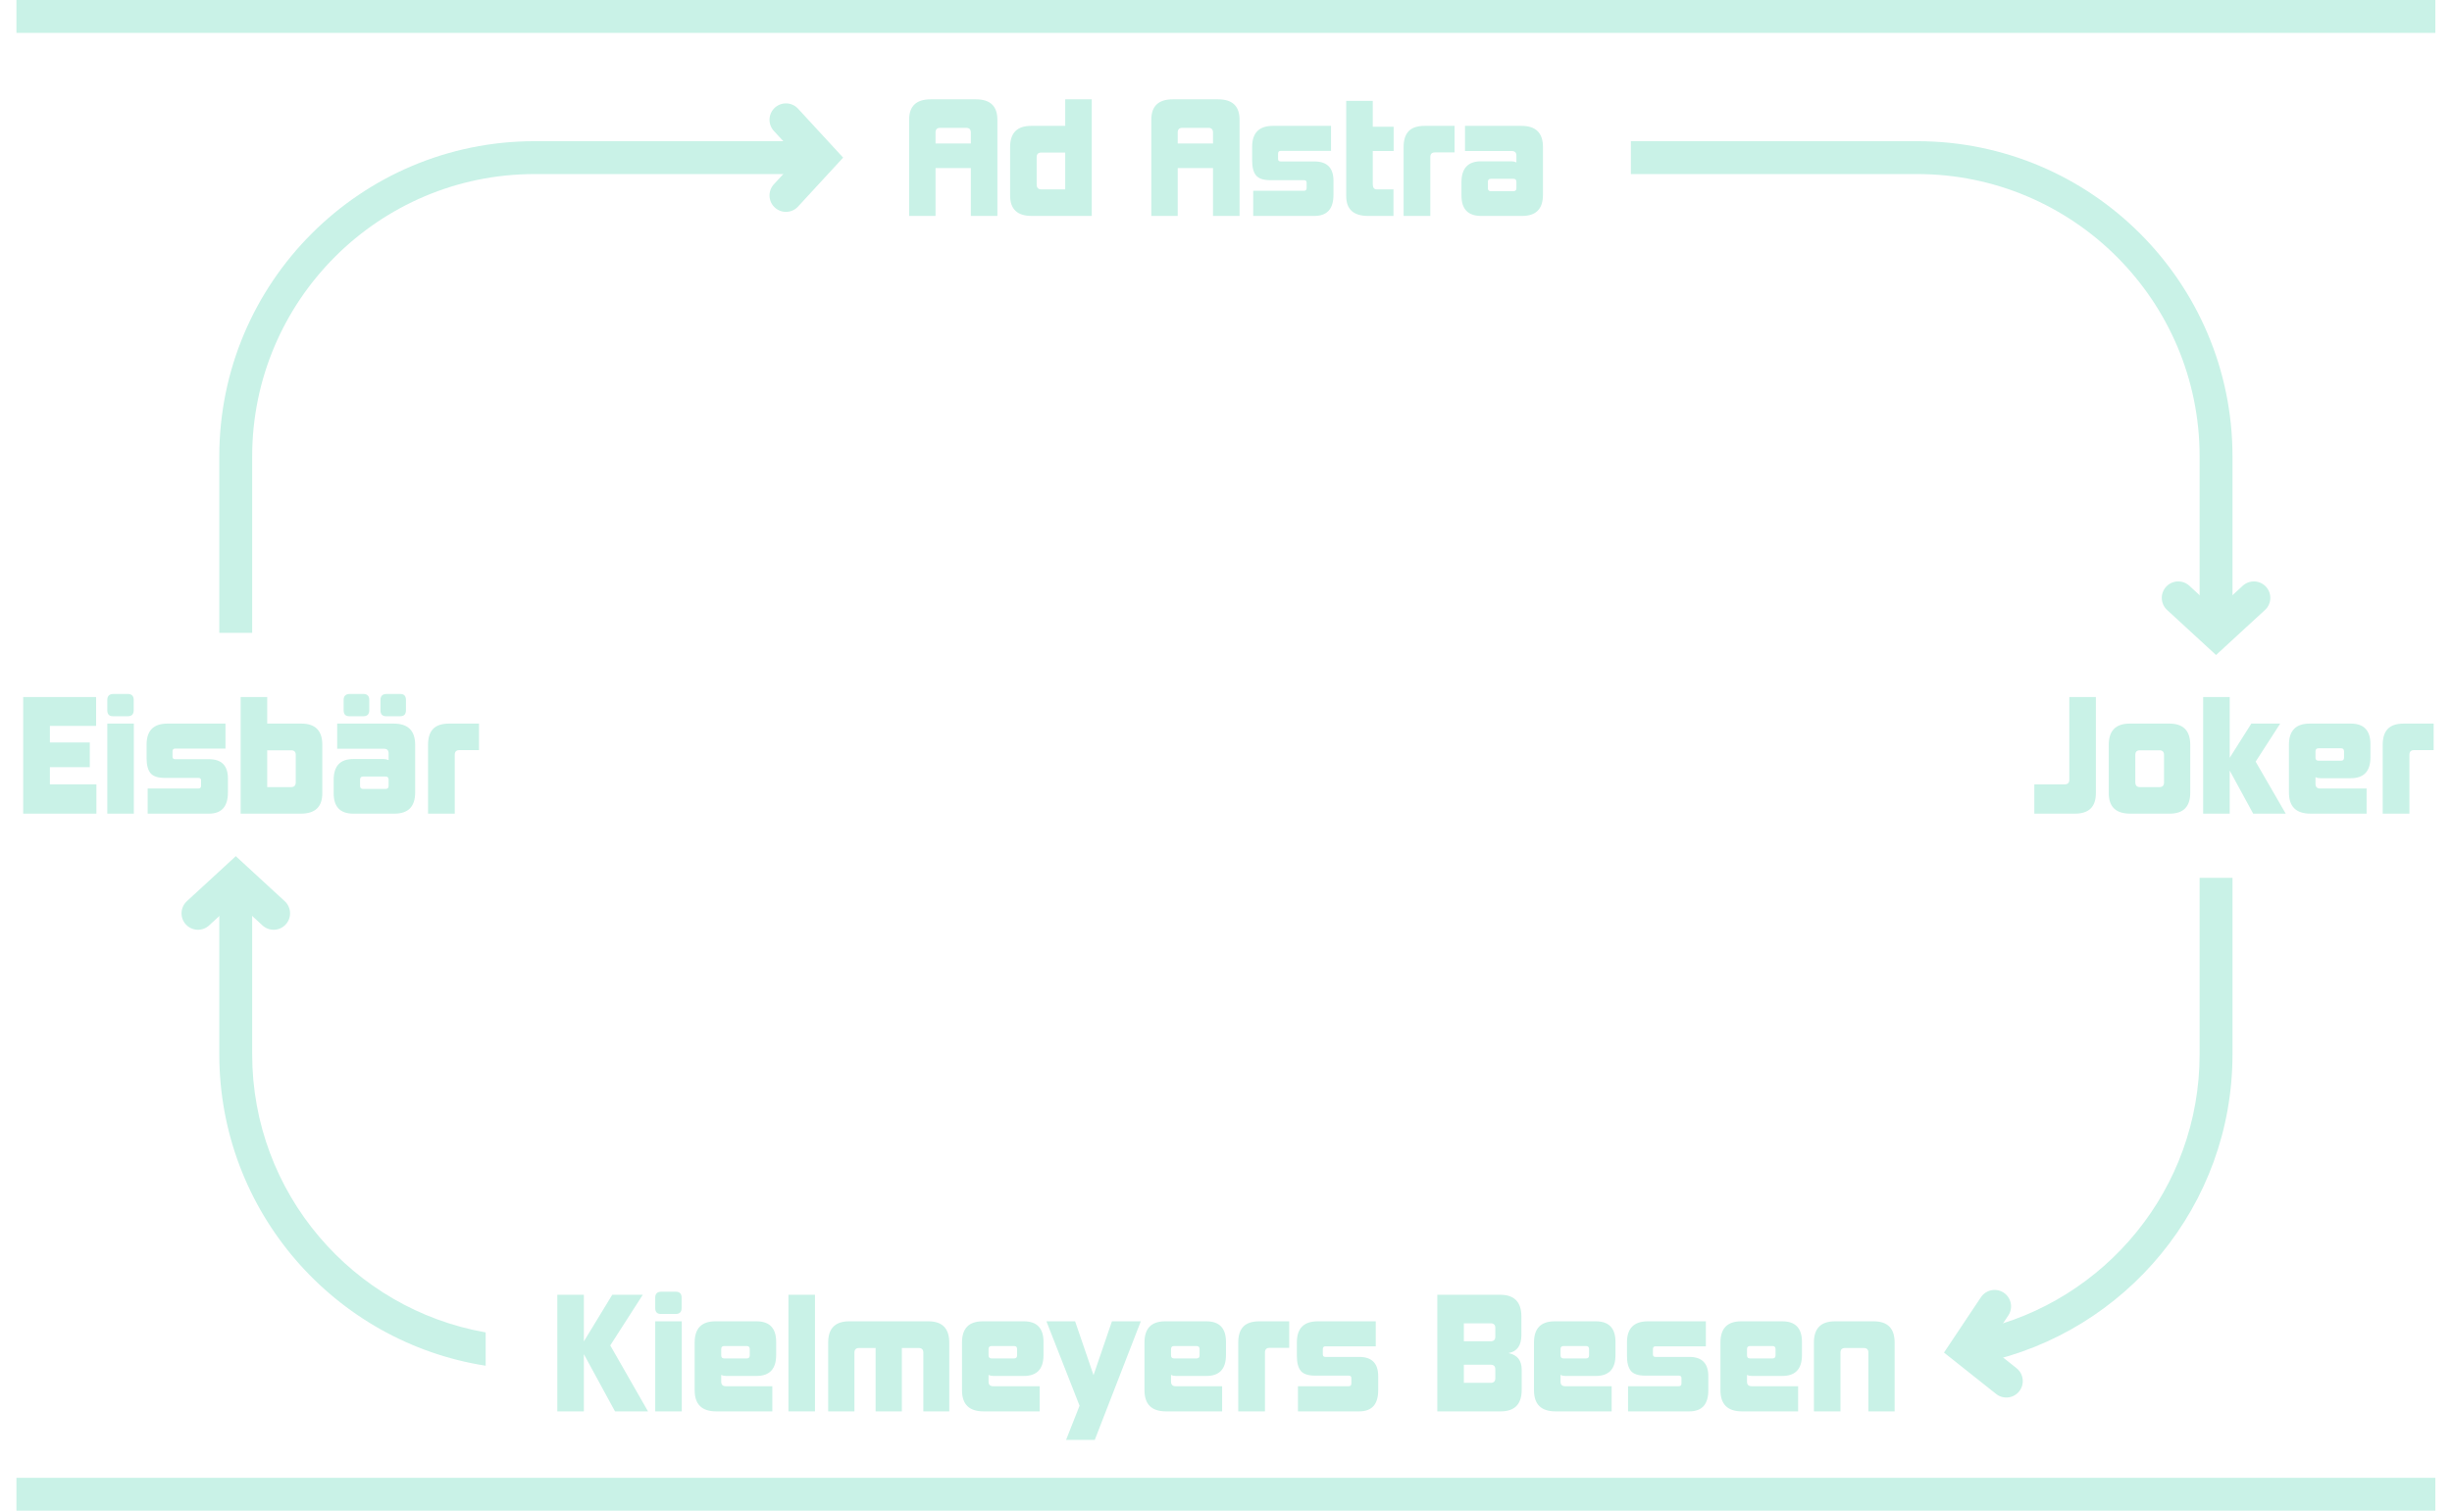
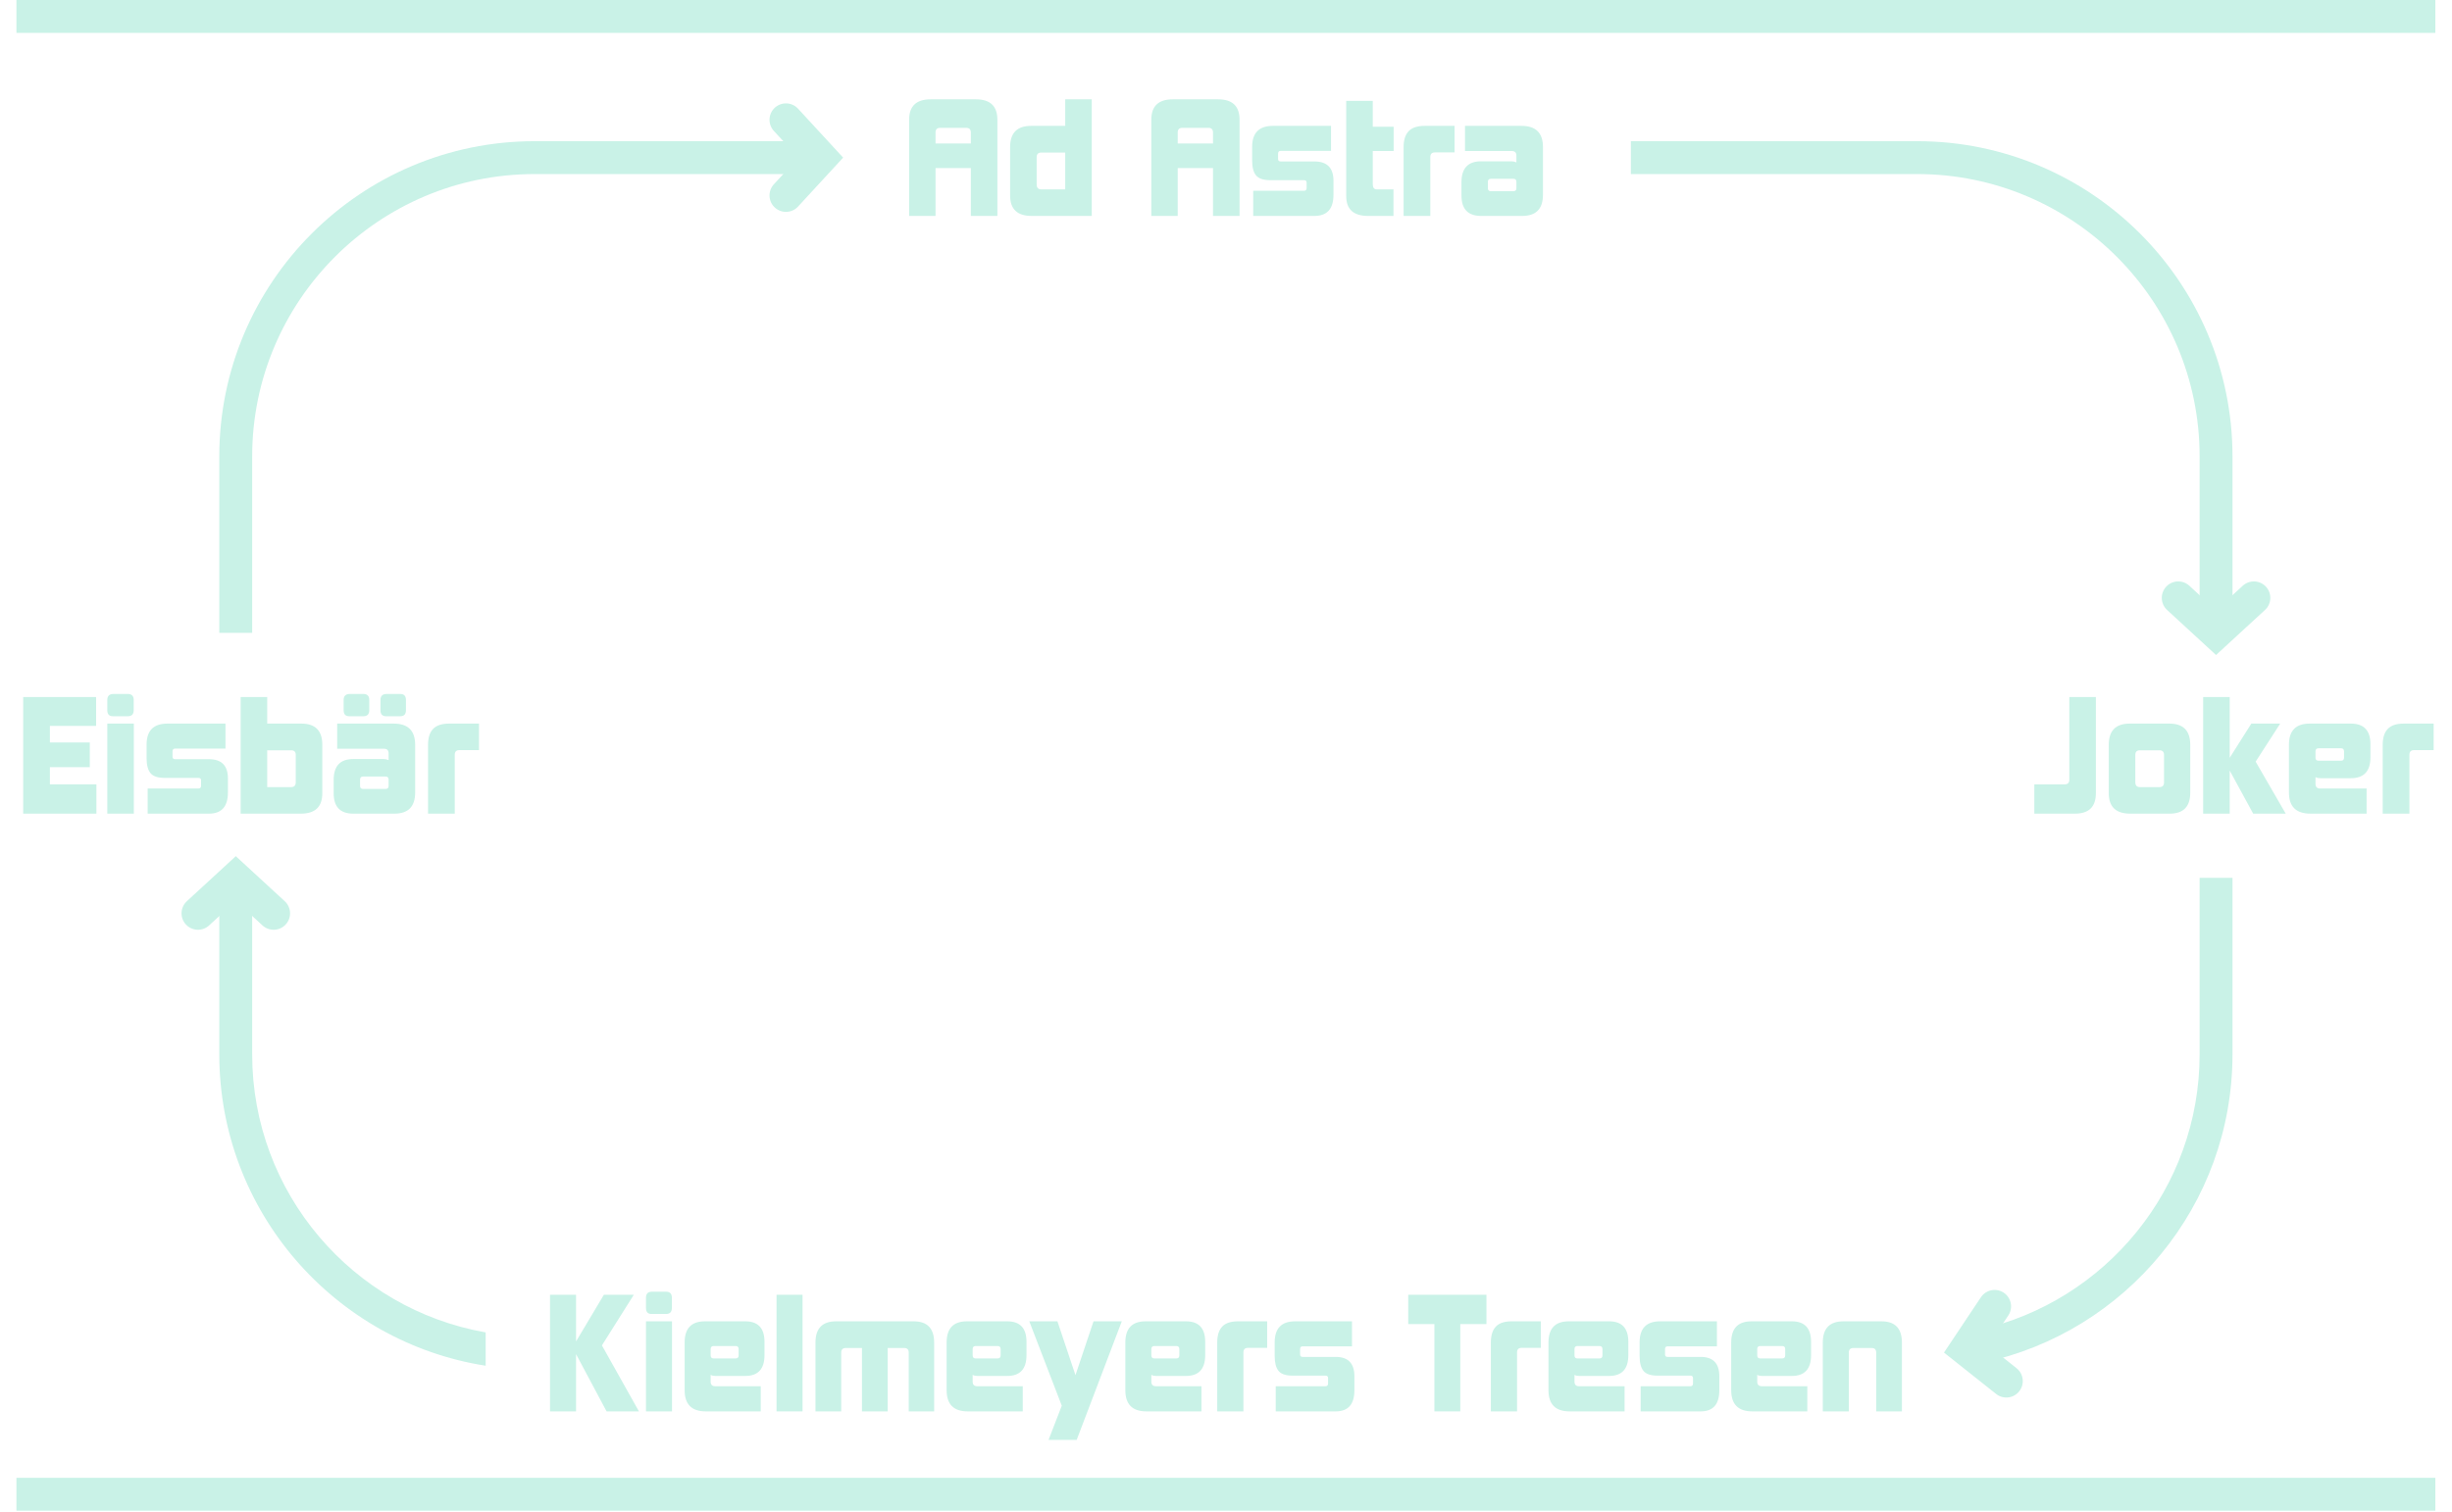
<svg xmlns="http://www.w3.org/2000/svg" width="100%" height="100%" viewBox="0 0 2796 1724" version="1.1" xml:space="preserve" style="fill-rule:evenodd;clip-rule:evenodd;stroke-linejoin:round;stroke-miterlimit:1.5;">
  <g id="Rotations-Block">
    <path id="untere-Linie" d="M18.75,1704.34l2758.263,0" style="fill:none;stroke:#c9f2e7;stroke-width:37.5px;" />
    <g id="Rechteck">
      <g id="Pfeil">
        <path d="M250.056,721.803l0,-201.139c0,-198.486 161.146,-359.632 359.632,-359.632l309.125,0l17.263,18.75l-17.263,18.75l-309.125,0c-177.79,0 -322.132,144.343 -322.132,322.132l0,201.139l-37.5,0Zm1609.63,-560.772l326.388,0c198.486,0 359.632,161.146 359.632,359.632l0,183.876l-18.75,17.263l-18.75,-17.263l-0,-183.876c-0,-177.789 -144.343,-322.132 -322.132,-322.132l-326.388,0l0,-37.5Zm686.02,840.257l0,201.139c0,172.697 -121.991,317.127 -284.427,351.742l-19.307,-15.404l14.754,-21.993c143.853,-32.242 251.481,-160.824 251.481,-314.346l-0,-201.139l37.5,0Zm-1991.915,556.445c-171.98,-26.886 -303.735,-175.831 -303.735,-355.306l0,-183.876l18.75,-17.263l18.75,17.263l0,183.876c0,158.727 115.049,290.795 266.235,317.291l0,38.015Z" style="fill:#c9f2e7;" />
        <g id="Pfeilspitzen">
          <g id="pfeilspitze">
            <path d="M896.215,222.913l39.712,-43.132l-39.712,-43.132" style="fill:none;stroke:#c9f2e7;stroke-width:37.5px;stroke-linecap:round;stroke-linejoin:miter;" />
          </g>
          <g id="pfeilspitze1">
            <path d="M312.007,1041.727l-43.132,-39.712l-43.132,39.712" style="fill:none;stroke:#c9f2e7;stroke-width:37.5px;stroke-linecap:round;stroke-linejoin:miter;" />
          </g>
          <g id="pfeilspitze2">
            <path d="M2483.809,681.911l43.132,39.712l43.132,-39.712" style="fill:none;stroke:#c9f2e7;stroke-width:37.5px;stroke-linecap:round;stroke-linejoin:miter;" />
          </g>
          <g id="pfeilspitze3">
            <path d="M2274.439,1490.027l-32.546,48.766l45.917,36.455" style="fill:none;stroke:#c9f2e7;stroke-width:37.5px;stroke-linecap:round;stroke-linejoin:miter;" />
          </g>
        </g>
      </g>
      <path d="M26.45,928.045l0,-133l83.125,0l0,32.9l-52.675,0l0,18.9l45.5,0l0,28.175l-45.5,0l0,19.6l53.025,0l0,33.425l-83.475,0Z" style="fill:#c9f2e7;fill-rule:nonzero;" />
      <path d="M128.65,816.92c-4.2,0 -6.3,-2.275 -6.3,-6.825l0,-11.725c0,-4.55 2.333,-6.825 7,-6.825l16.45,0c4.433,0 6.65,2.275 6.65,6.825l0,11.725c0,4.55 -2.217,6.825 -6.65,6.825l-17.15,0Zm-6.3,111.125l0,-102.725l30.275,0l0,102.725l-30.275,0Z" style="fill:#c9f2e7;fill-rule:nonzero;" />
      <path d="M168.375,928.045l0,-28.7l57.925,0c1.983,0 2.975,-1.05 2.975,-3.15l0,-6.125c0,-1.867 -0.992,-2.8 -2.975,-2.8l-38.325,0c-7.933,0 -13.388,-1.808 -16.363,-5.425c-2.975,-3.617 -4.463,-9.275 -4.463,-16.975l0,-15.575c0,-15.983 7.933,-23.975 23.8,-23.975l66.15,0l0,28.525l-57.4,0c-1.983,0 -2.975,1.05 -2.975,3.15l0,6.125c0,1.867 0.992,2.8 2.975,2.8l38.5,0c14.467,0 21.7,7.35 21.7,22.05l0,15.925c0,16.1 -7.233,24.15 -21.7,24.15l-69.825,0Z" style="fill:#c9f2e7;fill-rule:nonzero;" />
      <path d="M274.425,928.045l0,-133l30.275,0l0,30.275l38.85,0c15.983,0 23.975,8.05 23.975,24.15l0,55.3c0,15.517 -8.167,23.275 -24.5,23.275l-68.6,0Zm62.825,-67.025c0,-3.5 -1.75,-5.25 -5.25,-5.25l-27.3,0l0,42l27.3,0c3.5,0 5.25,-1.867 5.25,-5.6l0,-31.15Z" style="fill:#c9f2e7;fill-rule:nonzero;" />
      <path d="M380.475,928.045m62.65,-38.85c0,-2.333 -1.167,-3.5 -3.5,-3.5l-25.55,0c-2.333,0 -3.5,1.167 -3.5,3.5l0,7.175c0,2.333 1.167,3.5 3.5,3.5l25.55,0c2.333,0 3.5,-1.167 3.5,-3.5l0,-7.175Zm-40.25,38.85c-14.933,0 -22.4,-7.758 -22.4,-23.275l0,-15.225c0,-15.867 7.467,-23.8 22.4,-23.8l34.475,0c1.983,0 3.908,0.408 5.775,1.225l0,-7.7c0,-3.5 -1.75,-5.25 -5.25,-5.25l-53.375,0l0,-28.7l64.4,0c16.333,0 24.5,8.05 24.5,24.15l0,54.425c0,16.1 -7.875,24.15 -23.625,24.15l-46.9,0Zm37.275,-111.125c-4.2,0 -6.3,-2.275 -6.3,-6.825l0,-11.725c0,-4.55 2.333,-6.825 7,-6.825l15.575,0c4.317,0 6.475,2.275 6.475,6.825l0,11.725c0,4.55 -2.158,6.825 -6.475,6.825l-16.275,0Zm-42,0c-4.2,0 -6.3,-2.275 -6.3,-6.825l0,-11.725c0,-4.55 2.333,-6.825 7,-6.825l15.575,0c4.433,0 6.65,2.275 6.65,6.825l0,11.725c0,4.55 -2.217,6.825 -6.65,6.825l-16.275,0Z" style="fill:#c9f2e7;fill-rule:nonzero;" />
      <path d="M488.1,928.045l0,-78.575c0,-8.05 1.925,-14.087 5.775,-18.112c3.85,-4.025 9.975,-6.038 18.375,-6.038l33.95,0l0,30.275l-22.4,0c-3.5,0 -5.25,1.75 -5.25,5.25l0,67.2l-30.45,0Z" style="fill:#c9f2e7;fill-rule:nonzero;" />
      <path d="M1107.031,246.281l0,-54.6l-40.25,0l0,54.6l-30.1,0l0,-109.725c0,-15.517 8.167,-23.275 24.5,-23.275l51.625,0c16.333,-0 24.5,7.758 24.5,23.275l0,109.725l-30.275,0Zm0,-95.2c0,-3.5 -1.75,-5.25 -5.25,-5.25l-29.75,0c-3.5,0 -5.25,1.75 -5.25,5.25l0,12.6l40.25,0l0,-12.6Z" style="fill:#c9f2e7;fill-rule:nonzero;" />
      <path d="M1176.331,246.281c-16.333,0 -24.5,-7.758 -24.5,-23.275l0,-55.3c0,-16.1 7.992,-24.15 23.975,-24.15l38.85,0l0,-30.275l30.275,0l0,133l-68.6,0Zm38.325,-72.275l-27.3,0c-3.5,0 -5.25,1.75 -5.25,5.25l0,31.15c0,3.733 1.75,5.6 5.25,5.6l27.3,0l0,-42Z" style="fill:#c9f2e7;fill-rule:nonzero;" />
      <path d="M1383.181,246.281l0,-54.6l-40.25,0l0,54.6l-30.1,0l0,-109.725c0,-15.517 8.167,-23.275 24.5,-23.275l51.625,0c16.333,-0 24.5,7.758 24.5,23.275l0,109.725l-30.275,0Zm0,-95.2c0,-3.5 -1.75,-5.25 -5.25,-5.25l-29.75,0c-3.5,0 -5.25,1.75 -5.25,5.25l0,12.6l40.25,0l0,-12.6Z" style="fill:#c9f2e7;fill-rule:nonzero;" />
      <path d="M1429.031,246.281l0,-28.7l57.925,0c1.983,0 2.975,-1.05 2.975,-3.15l0,-6.125c0,-1.867 -0.992,-2.8 -2.975,-2.8l-38.325,0c-7.933,0 -13.388,-1.808 -16.363,-5.425c-2.975,-3.617 -4.462,-9.275 -4.462,-16.975l0,-15.575c0,-15.983 7.933,-23.975 23.8,-23.975l66.15,0l0,28.525l-57.4,0c-1.983,0 -2.975,1.05 -2.975,3.15l0,6.125c0,1.867 0.992,2.8 2.975,2.8l38.5,0c14.467,0 21.7,7.35 21.7,22.05l0,15.925c0,16.1 -7.233,24.15 -21.7,24.15l-69.825,0Z" style="fill:#c9f2e7;fill-rule:nonzero;" />
      <path d="M1560.106,246.281c-16.683,0 -25.025,-7.525 -25.025,-22.575l0,-108.675l30.275,0l0,29.575l23.8,0l0,27.65l-23.8,0l0,37.8c0,3.967 1.517,5.95 4.55,5.95l19.075,0l0,30.275l-28.875,0Z" style="fill:#c9f2e7;fill-rule:nonzero;" />
      <path d="M1600.531,246.281l0,-78.575c0,-8.05 1.925,-14.088 5.775,-18.113c3.85,-4.025 9.975,-6.037 18.375,-6.037l33.95,0l0,30.275l-22.4,0c-3.5,0 -5.25,1.75 -5.25,5.25l0,67.2l-30.45,0Z" style="fill:#c9f2e7;fill-rule:nonzero;" />
      <path d="M1729.156,207.431c0,-2.333 -1.167,-3.5 -3.5,-3.5l-25.55,0c-2.333,0 -3.5,1.167 -3.5,3.5l0,7.175c0,2.333 1.167,3.5 3.5,3.5l25.55,0c2.333,0 3.5,-1.167 3.5,-3.5l0,-7.175Zm-40.25,38.85c-14.933,0 -22.4,-7.758 -22.4,-23.275l0,-15.225c0,-15.867 7.467,-23.8 22.4,-23.8l34.475,0c1.983,0 3.908,0.408 5.775,1.225l0,-7.7c0,-3.5 -1.75,-5.25 -5.25,-5.25l-53.375,0l0,-28.7l64.4,0c16.333,0 24.5,8.05 24.5,24.15l0,54.425c0,16.1 -7.875,24.15 -23.625,24.15l-46.9,0Z" style="fill:#c9f2e7;fill-rule:nonzero;" />
-       <path d="M701.294,1609.809l-35.525,-65.275l0,65.275l-30.275,0l0,-133l30.275,0l0,53.2l32.375,-53.2l34.825,0l-37.1,57.75l43.05,75.25l-37.625,0Z" style="fill:#c9f2e7;fill-rule:nonzero;" />
-       <path d="M753.444,1498.684c-4.2,0 -6.3,-2.275 -6.3,-6.825l0,-11.725c0,-4.55 2.333,-6.825 7,-6.825l16.45,0c4.433,0 6.65,2.275 6.65,6.825l0,11.725c0,4.55 -2.217,6.825 -6.65,6.825l-17.15,0Zm-6.3,111.125l0,-102.725l30.275,0l0,102.725l-30.275,0Z" style="fill:#c9f2e7;fill-rule:nonzero;" />
-       <path d="M854.944,1538.759c0,-2.333 -1.167,-3.5 -3.5,-3.5l-25.55,0c-2.333,0 -3.5,1.167 -3.5,3.5l0,7.175c0,2.333 1.167,3.5 3.5,3.5l25.55,0c2.333,0 3.5,-1.167 3.5,-3.5l0,-7.175Zm-38.325,71.05c-16.333,0 -24.5,-8.05 -24.5,-24.15l0,-54.425c0,-16.1 7.875,-24.15 23.625,-24.15l46.9,0c14.933,0 22.4,7.817 22.4,23.45l0,15.05c0,15.867 -7.467,23.8 -22.4,23.8l-34.825,0c-2.1,0 -3.908,-0.408 -5.425,-1.225l0,7.7c0,3.5 1.75,5.25 5.25,5.25l53.025,0l0,28.7l-64.05,0Z" style="fill:#c9f2e7;fill-rule:nonzero;" />
-       <rect x="899.044" y="1476.809" width="30.275" height="133" style="fill:#c9f2e7;fill-rule:nonzero;" />
-       <path d="M1052.869,1609.809l0,-67.025c0,-3.5 -1.75,-5.25 -5.25,-5.25l-19.25,0l0,72.275l-29.925,0l0,-72.275l-18.9,0c-3.5,0 -5.25,1.75 -5.25,5.25l0,67.025l-29.925,0l0,-78.575c0,-16.1 7.992,-24.15 23.975,-24.15l90.3,0c15.867,0 23.8,8.108 23.8,24.325l0,78.4l-29.575,0Z" style="fill:#c9f2e7;fill-rule:nonzero;" />
-       <path d="M1159.794,1538.759c0,-2.333 -1.167,-3.5 -3.5,-3.5l-25.55,0c-2.333,0 -3.5,1.167 -3.5,3.5l0,7.175c0,2.333 1.167,3.5 3.5,3.5l25.55,0c2.333,0 3.5,-1.167 3.5,-3.5l0,-7.175Zm-38.325,71.05c-16.333,0 -24.5,-8.05 -24.5,-24.15l0,-54.425c0,-16.1 7.875,-24.15 23.625,-24.15l46.9,0c14.933,0 22.4,7.817 22.4,23.45l0,15.05c0,15.867 -7.467,23.8 -22.4,23.8l-34.825,0c-2.1,0 -3.908,-0.408 -5.425,-1.225l0,7.7c0,3.5 1.75,5.25 5.25,5.25l53.025,0l0,28.7l-64.05,0Z" style="fill:#c9f2e7;fill-rule:nonzero;" />
-       <path d="M1215.619,1642.359l15.4,-39.025l-37.8,-96.25l32.725,0l21,61.425l21,-61.425l32.9,0l-52.5,135.275l-32.725,0Z" style="fill:#c9f2e7;fill-rule:nonzero;" />
-       <path d="M1367.869,1538.759c0,-2.333 -1.167,-3.5 -3.5,-3.5l-25.55,0c-2.333,0 -3.5,1.167 -3.5,3.5l0,7.175c0,2.333 1.167,3.5 3.5,3.5l25.55,0c2.333,0 3.5,-1.167 3.5,-3.5l0,-7.175Zm-38.325,71.05c-16.333,0 -24.5,-8.05 -24.5,-24.15l0,-54.425c0,-16.1 7.875,-24.15 23.625,-24.15l46.9,0c14.933,0 22.4,7.817 22.4,23.45l0,15.05c0,15.867 -7.467,23.8 -22.4,23.8l-34.825,0c-2.1,0 -3.908,-0.408 -5.425,-1.225l0,7.7c0,3.5 1.75,5.25 5.25,5.25l53.025,0l0,28.7l-64.05,0Z" style="fill:#c9f2e7;fill-rule:nonzero;" />
-       <path d="M1411.969,1609.809l0,-78.575c0,-8.05 1.925,-14.087 5.775,-18.112c3.85,-4.025 9.975,-6.037 18.375,-6.037l33.95,0l0,30.275l-22.4,0c-3.5,0 -5.25,1.75 -5.25,5.25l0,67.2l-30.45,0Z" style="fill:#c9f2e7;fill-rule:nonzero;" />
-       <path d="M1480.044,1609.809l0,-28.7l57.925,0c1.983,0 2.975,-1.05 2.975,-3.15l0,-6.125c0,-1.867 -0.992,-2.8 -2.975,-2.8l-38.325,0c-7.933,0 -13.388,-1.808 -16.363,-5.425c-2.975,-3.617 -4.462,-9.275 -4.462,-16.975l0,-15.575c0,-15.983 7.933,-23.975 23.8,-23.975l66.15,0l0,28.525l-57.4,0c-1.983,0 -2.975,1.05 -2.975,3.15l0,6.125c0,1.867 0.992,2.8 2.975,2.8l38.5,0c14.467,0 21.7,7.35 21.7,22.05l0,15.925c0,16.1 -7.233,24.15 -21.7,24.15l-69.825,0Z" style="fill:#c9f2e7;fill-rule:nonzero;" />
-       <path d="M1638.944,1609.809l0,-133l71.75,0c16.1,0 24.15,8.283 24.15,24.85l0,21c0,12.017 -4.9,18.9 -14.7,20.65c5.25,1.167 9.071,3.325 11.462,6.475c2.392,3.15 3.588,7.35 3.588,12.6l0,22.75c0,16.45 -7.992,24.675 -23.975,24.675l-72.275,0Zm66.15,-47.95c0,-3.5 -1.75,-5.25 -5.25,-5.25l-30.625,0l0,20.65l30.625,0c3.5,0 5.25,-1.75 5.25,-5.25l0,-10.15Zm0,-47.25c0,-3.5 -1.75,-5.25 -5.25,-5.25l-30.625,0l0,20.475l30.625,0c3.5,0 5.25,-1.75 5.25,-5.25l0,-9.975Z" style="fill:#c9f2e7;fill-rule:nonzero;" />
-       <path d="M1812.019,1538.759c0,-2.333 -1.167,-3.5 -3.5,-3.5l-25.55,0c-2.333,0 -3.5,1.167 -3.5,3.5l0,7.175c0,2.333 1.167,3.5 3.5,3.5l25.55,0c2.333,0 3.5,-1.167 3.5,-3.5l0,-7.175Zm-38.325,71.05c-16.333,0 -24.5,-8.05 -24.5,-24.15l0,-54.425c0,-16.1 7.875,-24.15 23.625,-24.15l46.9,0c14.933,0 22.4,7.817 22.4,23.45l0,15.05c0,15.867 -7.467,23.8 -22.4,23.8l-34.825,0c-2.1,0 -3.908,-0.408 -5.425,-1.225l0,7.7c0,3.5 1.75,5.25 5.25,5.25l53.025,0l0,28.7l-64.05,0Z" style="fill:#c9f2e7;fill-rule:nonzero;" />
-       <path d="M1856.469,1609.809l0,-28.7l57.925,0c1.983,0 2.975,-1.05 2.975,-3.15l0,-6.125c0,-1.867 -0.992,-2.8 -2.975,-2.8l-38.325,0c-7.933,0 -13.388,-1.808 -16.363,-5.425c-2.975,-3.617 -4.462,-9.275 -4.462,-16.975l0,-15.575c0,-15.983 7.933,-23.975 23.8,-23.975l66.15,0l0,28.525l-57.4,0c-1.983,0 -2.975,1.05 -2.975,3.15l0,6.125c0,1.867 0.992,2.8 2.975,2.8l38.5,0c14.467,0 21.7,7.35 21.7,22.05l0,15.925c0,16.1 -7.233,24.15 -21.7,24.15l-69.825,0Z" style="fill:#c9f2e7;fill-rule:nonzero;" />
-       <path d="M2024.644,1538.759c0,-2.333 -1.167,-3.5 -3.5,-3.5l-25.55,0c-2.333,0 -3.5,1.167 -3.5,3.5l0,7.175c0,2.333 1.167,3.5 3.5,3.5l25.55,0c2.333,0 3.5,-1.167 3.5,-3.5l0,-7.175Zm-38.325,71.05c-16.333,0 -24.5,-8.05 -24.5,-24.15l0,-54.425c0,-16.1 7.875,-24.15 23.625,-24.15l46.9,0c14.933,0 22.4,7.817 22.4,23.45l0,15.05c0,15.867 -7.467,23.8 -22.4,23.8l-34.825,0c-2.1,0 -3.908,-0.408 -5.425,-1.225l0,7.7c0,3.5 1.75,5.25 5.25,5.25l53.025,0l0,28.7l-64.05,0Z" style="fill:#c9f2e7;fill-rule:nonzero;" />
-       <path d="M2130.519,1609.809l0,-67.025c0,-3.5 -1.75,-5.25 -5.25,-5.25l-21.35,0c-3.5,0 -5.25,1.75 -5.25,5.25l0,67.025l-30.275,0l0,-78.575c0,-16.1 7.992,-24.15 23.975,-24.15l44.275,0c15.867,0 23.8,8.108 23.8,24.325l0,78.4l-29.925,0Z" style="fill:#c9f2e7;fill-rule:nonzero;" />
+       <path d="M691.681,1609.809l-34.814,-65.275l0,65.275l-29.669,0l0,-133l29.669,0l0,53.2l31.727,-53.2l34.129,0l-36.358,57.75l42.189,75.25l-36.873,0Z" style="fill:#c9f2e7;fill-rule:nonzero;" />
+       <path d="M742.788,1498.684c-4.116,0 -6.174,-2.275 -6.174,-6.825l0,-11.725c0,-4.55 2.287,-6.825 6.86,-6.825l16.121,0c4.345,0 6.517,2.275 6.517,6.825l0,11.725c0,4.55 -2.172,6.825 -6.517,6.825l-16.807,0Zm-6.174,111.125l0,-102.725l29.669,0l0,102.725l-29.669,0Z" style="fill:#c9f2e7;fill-rule:nonzero;" />
+       <path d="M842.258,1538.759c0,-2.333 -1.143,-3.5 -3.43,-3.5l-25.039,0c-2.287,0 -3.43,1.167 -3.43,3.5l0,7.175c0,2.333 1.143,3.5 3.43,3.5l25.039,0c2.287,0 3.43,-1.167 3.43,-3.5l0,-7.175Zm-37.558,71.05c-16.007,0 -24.01,-8.05 -24.01,-24.15l0,-54.425c0,-16.1 7.717,-24.15 23.153,-24.15l45.962,0c14.635,0 21.952,7.817 21.952,23.45l0,15.05c0,15.867 -7.317,23.8 -21.952,23.8l-34.129,0c-2.058,0 -3.83,-0.408 -5.317,-1.225l0,7.7c0,3.5 1.715,5.25 5.145,5.25l51.965,0l0,28.7l-62.769,0Z" style="fill:#c9f2e7;fill-rule:nonzero;" />
+       <rect x="885.476" y="1476.809" width="29.669" height="133" style="fill:#c9f2e7;fill-rule:nonzero;" />
+       <path d="M1036.225,1609.809l0,-67.025c0,-3.5 -1.715,-5.25 -5.145,-5.25l-18.865,0l0,72.275l-29.327,0l0,-72.275l-18.522,0c-3.43,0 -5.145,1.75 -5.145,5.25l0,67.025l-29.327,0l0,-78.575c0,-16.1 7.832,-24.15 23.495,-24.15l88.494,0c15.549,0 23.324,8.108 23.324,24.325l0,78.4l-28.983,0Z" style="fill:#c9f2e7;fill-rule:nonzero;" />
+       <path d="M1141.011,1538.759c0,-2.333 -1.143,-3.5 -3.43,-3.5l-25.039,0c-2.287,0 -3.43,1.167 -3.43,3.5l0,7.175c0,2.333 1.143,3.5 3.43,3.5l25.039,0c2.287,0 3.43,-1.167 3.43,-3.5l0,-7.175Zm-37.559,71.05c-16.007,0 -24.01,-8.05 -24.01,-24.15l0,-54.425c0,-16.1 7.718,-24.15 23.153,-24.15l45.962,0c14.635,0 21.952,7.817 21.952,23.45l0,15.05c0,15.867 -7.317,23.8 -21.952,23.8l-34.129,0c-2.058,0 -3.83,-0.408 -5.316,-1.225l0,7.7c0,3.5 1.715,5.25 5.145,5.25l51.965,0l0,28.7l-62.769,0Z" style="fill:#c9f2e7;fill-rule:nonzero;" />
+       <path d="M1195.65,1642.359l15.092,-39.025l-37.044,-96.25l32.071,0l20.58,61.425l20.58,-61.425l32.242,0l-51.45,135.275l-32.071,0Z" style="fill:#c9f2e7;fill-rule:nonzero;" />
+       <path d="M1344.785,1538.759c0,-2.333 -1.143,-3.5 -3.43,-3.5l-25.039,0c-2.287,0 -3.43,1.167 -3.43,3.5l0,7.175c0,2.333 1.143,3.5 3.43,3.5l25.039,0c2.287,0 3.43,-1.167 3.43,-3.5l0,-7.175Zm-37.558,71.05c-16.007,0 -24.01,-8.05 -24.01,-24.15l0,-54.425c0,-16.1 7.718,-24.15 23.153,-24.15l45.962,0c14.635,0 21.952,7.817 21.952,23.45l0,15.05c0,15.867 -7.317,23.8 -21.952,23.8l-34.129,0c-2.058,0 -3.83,-0.408 -5.316,-1.225l0,7.7c0,3.5 1.715,5.25 5.145,5.25l51.965,0l0,28.7l-62.769,0Z" style="fill:#c9f2e7;fill-rule:nonzero;" />
+       <path d="M1388.003,1609.809l0,-78.575c0,-8.05 1.886,-14.087 5.659,-18.112c3.773,-4.025 9.775,-6.037 18.007,-6.037l33.271,0l0,30.275l-21.952,0c-3.43,0 -5.145,1.75 -5.145,5.25l0,67.2l-29.841,0Z" style="fill:#c9f2e7;fill-rule:nonzero;" />
+       <path d="M1454.716,1609.809l0,-28.7l56.767,0c1.944,0 2.915,-1.05 2.915,-3.15l0,-6.125c0,-1.867 -0.972,-2.8 -2.915,-2.8l-37.559,0c-7.775,0 -13.12,-1.808 -16.035,-5.425c-2.916,-3.617 -4.373,-9.275 -4.373,-16.975l0,-15.575c0,-15.983 7.775,-23.975 23.324,-23.975l64.827,0l0,28.525l-56.252,0c-1.944,0 -2.916,1.05 -2.916,3.15l0,6.125c0,1.867 0.972,2.8 2.916,2.8l37.73,0c14.177,0 21.266,7.35 21.266,22.05l0,15.925c0,16.1 -7.089,24.15 -21.266,24.15l-68.429,0Z" style="fill:#c9f2e7;fill-rule:nonzero;" />
+       <path d="M1635.649,1609.809l0,-99.575l-29.841,0l0,-33.425l89.18,0l0,33.425l-29.841,0l0,99.575l-29.498,0Z" style="fill:#c9f2e7;fill-rule:nonzero;" />
+       <path d="M1700.028,1609.809l0,-78.575c0,-8.05 1.886,-14.087 5.659,-18.112c3.773,-4.025 9.775,-6.037 18.007,-6.037l33.271,0l0,30.275l-21.952,0c-3.43,0 -5.145,1.75 -5.145,5.25l0,67.2l-29.841,0Z" style="fill:#c9f2e7;fill-rule:nonzero;" />
+       <path d="M1827.281,1538.759c0,-2.333 -1.143,-3.5 -3.43,-3.5l-25.039,0c-2.287,0 -3.43,1.167 -3.43,3.5l0,7.175c0,2.333 1.143,3.5 3.43,3.5l25.039,0c2.287,0 3.43,-1.167 3.43,-3.5l0,-7.175Zm-37.558,71.05c-16.007,0 -24.01,-8.05 -24.01,-24.15l0,-54.425c0,-16.1 7.718,-24.15 23.153,-24.15l45.962,0c14.635,0 21.952,7.817 21.952,23.45l0,15.05c0,15.867 -7.317,23.8 -21.952,23.8l-34.129,0c-2.058,0 -3.83,-0.408 -5.316,-1.225l0,7.7c0,3.5 1.715,5.25 5.145,5.25l51.965,0l0,28.7l-62.769,0Z" style="fill:#c9f2e7;fill-rule:nonzero;" />
+       <path d="M1870.842,1609.809l0,-28.7l56.767,0c1.944,0 2.915,-1.05 2.915,-3.15l0,-6.125c0,-1.867 -0.972,-2.8 -2.915,-2.8l-37.559,0c-7.775,0 -13.12,-1.808 -16.035,-5.425c-2.916,-3.617 -4.373,-9.275 -4.373,-16.975l0,-15.575c0,-15.983 7.775,-23.975 23.324,-23.975l64.827,0l0,28.525l-56.252,0c-1.944,0 -2.916,1.05 -2.916,3.15l0,6.125c0,1.867 0.972,2.8 2.916,2.8l37.73,0c14.177,0 21.266,7.35 21.266,22.05l0,15.925c0,16.1 -7.089,24.15 -21.266,24.15l-68.429,0Z" style="fill:#c9f2e7;fill-rule:nonzero;" />
+       <path d="M2035.653,1538.759c0,-2.333 -1.143,-3.5 -3.43,-3.5l-25.039,0c-2.287,0 -3.43,1.167 -3.43,3.5l0,7.175c0,2.333 1.143,3.5 3.43,3.5l25.039,0c2.287,0 3.43,-1.167 3.43,-3.5l0,-7.175Zm-37.558,71.05c-16.007,0 -24.01,-8.05 -24.01,-24.15l0,-54.425c0,-16.1 7.718,-24.15 23.153,-24.15l45.962,0c14.635,0 21.952,7.817 21.952,23.45l0,15.05c0,15.867 -7.317,23.8 -21.952,23.8l-34.129,0c-2.058,0 -3.83,-0.408 -5.316,-1.225l0,7.7c0,3.5 1.715,5.25 5.145,5.25l51.964,0l0,28.7l-62.769,0Z" style="fill:#c9f2e7;fill-rule:nonzero;" />
+       <path d="M2139.411,1609.809l0,-67.025c0,-3.5 -1.715,-5.25 -5.145,-5.25l-20.923,0c-3.43,0 -5.145,1.75 -5.145,5.25l0,67.025l-29.669,0l0,-78.575c0,-16.1 7.832,-24.15 23.495,-24.15l43.39,0c15.549,0 23.324,8.108 23.324,24.325l0,78.4l-29.326,0Z" style="fill:#c9f2e7;fill-rule:nonzero;" />
      <path d="M2319.738,928.045l0,-33.425l34.65,0c3.5,0 5.25,-1.75 5.25,-5.25l0,-94.325l30.275,0l0,109.725c0,15.517 -7.992,23.275 -23.975,23.275l-46.2,0Z" style="fill:#c9f2e7;fill-rule:nonzero;" />
      <path d="M2467.613,861.02c0,-3.5 -1.75,-5.25 -5.25,-5.25l-22.225,0c-3.5,0 -5.25,1.75 -5.25,5.25l0,31.15c0,3.733 1.75,5.6 5.25,5.6l22.225,0c3.5,0 5.25,-1.75 5.25,-5.25l0,-31.5Zm-38.5,67.025c-16.333,0 -24.5,-7.758 -24.5,-23.275l0,-55.3c0,-16.1 7.992,-24.15 23.975,-24.15l45.15,0c15.867,0 23.8,8.108 23.8,24.325l0,54.425c0,15.983 -7.817,23.975 -23.45,23.975l-44.975,0Z" style="fill:#c9f2e7;fill-rule:nonzero;" />
      <path d="M2569.288,928.045l-26.775,-49.175l0,49.175l-30.275,0l0,-133l30.275,0l0,69.3l24.675,-39.025l32.9,0l-28,43.4l34.3,59.325l-37.1,0Z" style="fill:#c9f2e7;fill-rule:nonzero;" />
      <path d="M2672.888,856.995c0,-2.333 -1.167,-3.5 -3.5,-3.5l-25.55,0c-2.333,0 -3.5,1.167 -3.5,3.5l0,7.175c0,2.333 1.167,3.5 3.5,3.5l25.55,0c2.333,0 3.5,-1.167 3.5,-3.5l0,-7.175Zm-38.325,71.05c-16.333,0 -24.5,-8.05 -24.5,-24.15l0,-54.425c0,-16.1 7.875,-24.15 23.625,-24.15l46.9,0c14.933,0 22.4,7.817 22.4,23.45l0,15.05c0,15.867 -7.467,23.8 -22.4,23.8l-34.825,0c-2.1,0 -3.908,-0.408 -5.425,-1.225l0,7.7c0,3.5 1.75,5.25 5.25,5.25l53.025,0l0,28.7l-64.05,0Z" style="fill:#c9f2e7;fill-rule:nonzero;" />
      <path d="M2716.988,928.045l0,-78.575c0,-8.05 1.925,-14.087 5.775,-18.112c3.85,-4.025 9.975,-6.038 18.375,-6.038l33.95,0l0,30.275l-22.4,0c-3.5,0 -5.25,1.75 -5.25,5.25l0,67.2l-30.45,0Z" style="fill:#c9f2e7;fill-rule:nonzero;" />
    </g>
    <path id="obere-Linie" d="M18.75,18.75l2758.263,0" style="fill:none;stroke:#c9f2e7;stroke-width:37.5px;" />
  </g>
</svg>
